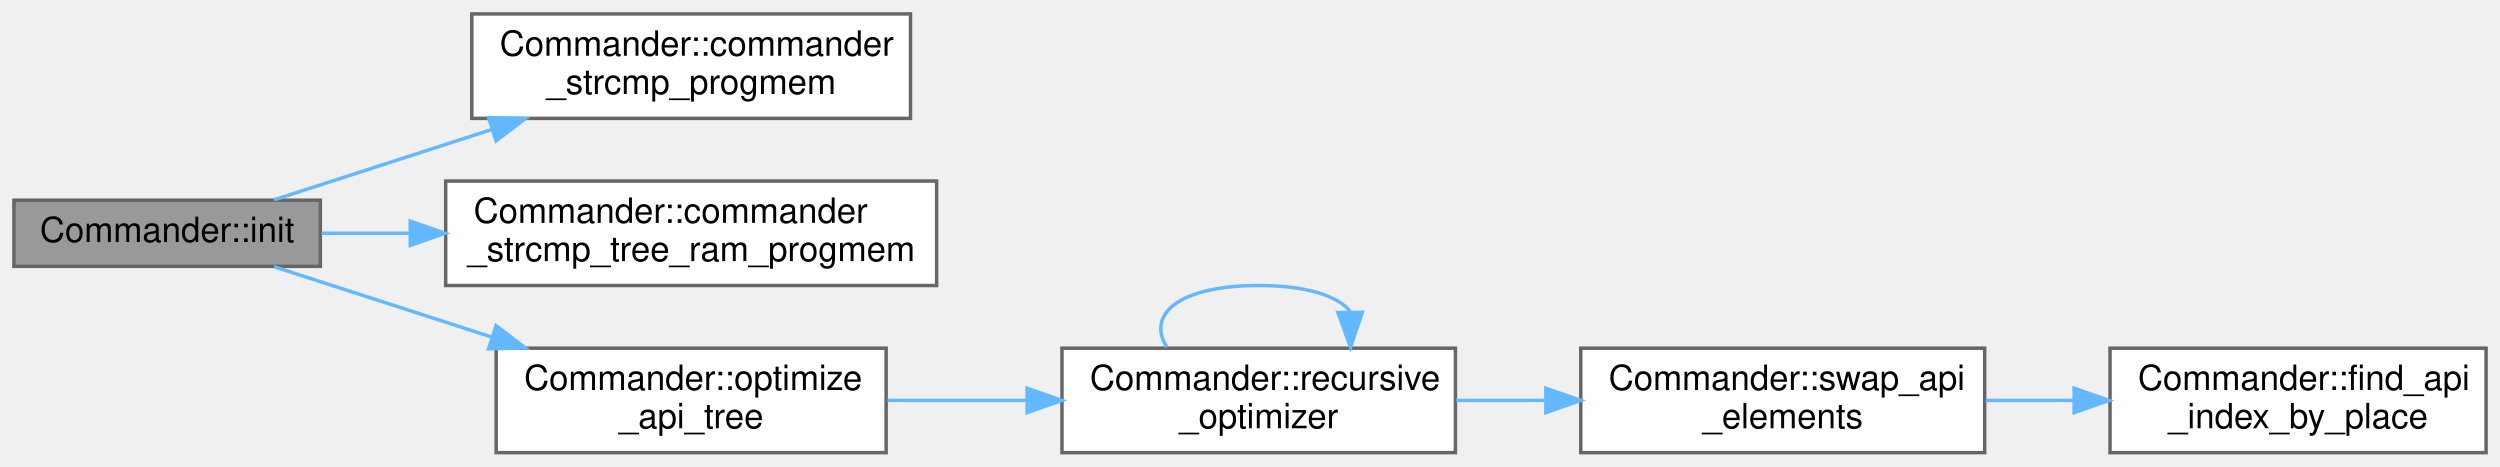
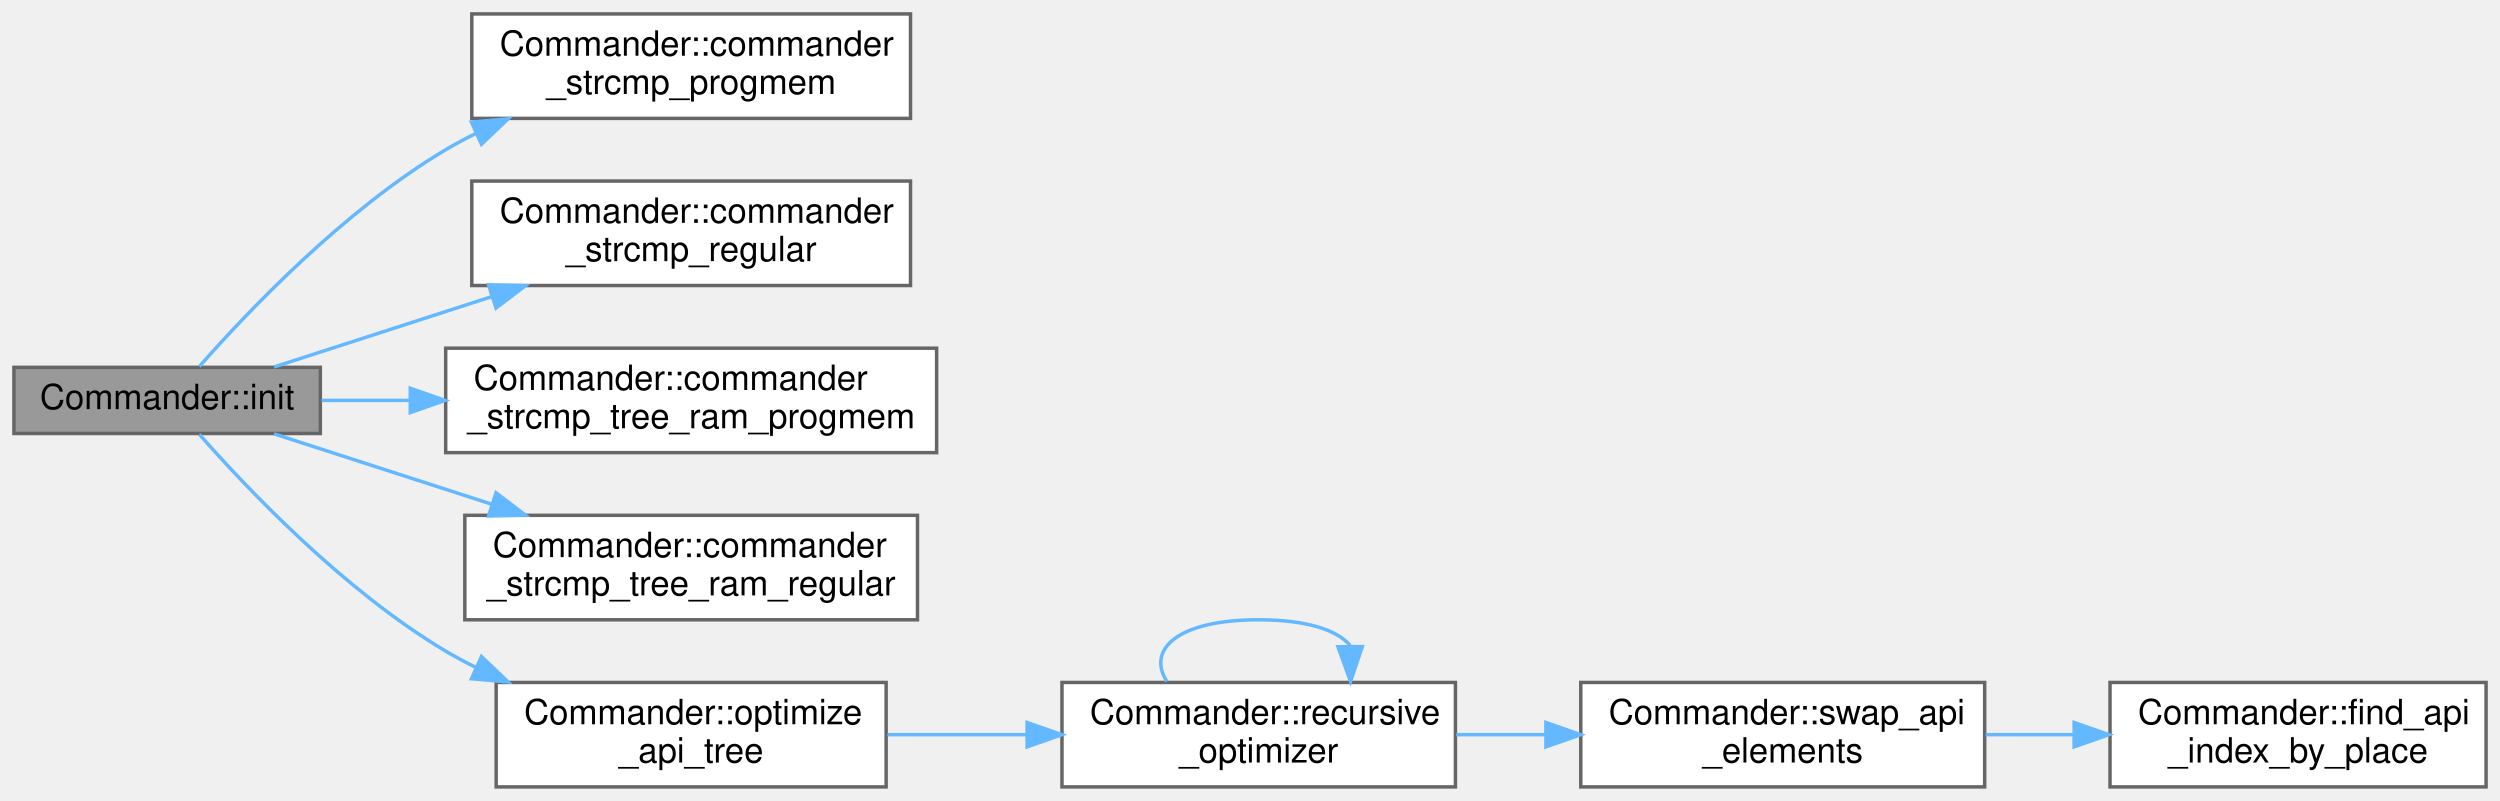
- <svg xmlns="http://www.w3.org/2000/svg" xmlns:xlink="http://www.w3.org/1999/xlink" width="718pt" height="134pt" viewBox="0.00 0.00 718.00 134.00">
-   <g id="graph0" class="graph" transform="scale(1 1) rotate(0) translate(4 130)">
+ <svg xmlns="http://www.w3.org/2000/svg" xmlns:xlink="http://www.w3.org/1999/xlink" width="718pt" height="230pt" viewBox="0.00 0.00 718.00 230.00">
+   <g id="graph0" class="graph" transform="scale(1 1) rotate(0) translate(4 226)">
    <g id="node1" class="node">
      <g id="a_node1">
        <a xlink:title="Initializer.">
-           <polygon fill="#999999" stroke="#666666" points="88,-72.5 0,-72.5 0,-53.5 88,-53.5 88,-72.5" />
-           <text text-anchor="middle" x="44" y="-60.5" font-family="Helvetica,sans-Serif" font-size="10.00">Commander::init</text>
+           <polygon fill="#999999" stroke="#666666" points="88,-120.5 0,-120.5 0,-101.5 88,-101.5 88,-120.5" />
+           <text text-anchor="middle" x="44" y="-108.5" font-family="Helvetica,sans-Serif" font-size="10.00">Commander::init</text>
        </a>
      </g>
    </g>
    <g id="node2" class="node">
      <g id="a_node2">
        <a xlink:href="class_commander.html#a427d055d672b7bbfc7f70005d48c372f" target="_top" xlink:title="Compare two API-tree element's name.">
-           <polygon fill="white" stroke="#666666" points="257.5,-126 131.5,-126 131.5,-96 257.5,-96 257.5,-126" />
-           <text text-anchor="start" x="139.5" y="-114" font-family="Helvetica,sans-Serif" font-size="10.00">Commander::commander</text>
-           <text text-anchor="middle" x="194.5" y="-103" font-family="Helvetica,sans-Serif" font-size="10.00">_strcmp_progmem</text>
+           <polygon fill="white" stroke="#666666" points="257.5,-222 131.5,-222 131.5,-192 257.5,-192 257.5,-222" />
+           <text text-anchor="start" x="139.5" y="-210" font-family="Helvetica,sans-Serif" font-size="10.00">Commander::commander</text>
+           <text text-anchor="middle" x="194.5" y="-199" font-family="Helvetica,sans-Serif" font-size="10.00">_strcmp_progmem</text>
        </a>
      </g>
    </g>
    <g id="edge1" class="edge">
-       <path fill="none" stroke="#63b8ff" d="M74.69,-72.6C92.6,-78.39 116,-85.95 137.29,-92.83" />
-       <polygon fill="#63b8ff" stroke="#63b8ff" points="136.31,-96.19 146.9,-95.94 138.46,-89.53 136.31,-96.19" />
+       <path fill="none" stroke="#63b8ff" d="M53.26,-120.75C66.67,-136 94.64,-165.57 124,-183 126.8,-184.66 129.73,-186.23 132.74,-187.71" />
+       <polygon fill="#63b8ff" stroke="#63b8ff" points="131.39,-190.94 141.94,-191.87 134.28,-184.56 131.39,-190.94" />
    </g>
    <g id="node3" class="node">
      <g id="a_node3">
-         <a xlink:href="class_commander.html#a2762a5be3813cd54c9091487829bdf8b" target="_top" xlink:title="Compare an API-tree element's name with a regular string.">
-           <polygon fill="white" stroke="#666666" points="265,-78 124,-78 124,-48 265,-48 265,-78" />
-           <text text-anchor="start" x="132" y="-66" font-family="Helvetica,sans-Serif" font-size="10.00">Commander::commander</text>
-           <text text-anchor="middle" x="194.5" y="-55" font-family="Helvetica,sans-Serif" font-size="10.00">_strcmp_tree_ram_progmem</text>
+         <a xlink:href="class_commander.html#ac1f57477577657c1df6fc30efaa05c7e" target="_top" xlink:title="Compare two API-tree element's name.">
+           <polygon fill="white" stroke="#666666" points="257.5,-174 131.5,-174 131.5,-144 257.5,-144 257.5,-174" />
+           <text text-anchor="start" x="139.5" y="-162" font-family="Helvetica,sans-Serif" font-size="10.00">Commander::commander</text>
+           <text text-anchor="middle" x="194.5" y="-151" font-family="Helvetica,sans-Serif" font-size="10.00">_strcmp_regular</text>
        </a>
      </g>
    </g>
    <g id="edge2" class="edge">
-       <path fill="none" stroke="#63b8ff" d="M88.35,-63C96.35,-63 104.93,-63 113.62,-63" />
-       <polygon fill="#63b8ff" stroke="#63b8ff" points="113.83,-66.5 123.83,-63 113.83,-59.5 113.83,-66.5" />
+       <path fill="none" stroke="#63b8ff" d="M74.69,-120.6C92.6,-126.39 116,-133.95 137.29,-140.83" />
+       <polygon fill="#63b8ff" stroke="#63b8ff" points="136.31,-144.19 146.9,-143.94 138.46,-137.53 136.31,-144.19" />
    </g>
    <g id="node4" class="node">
      <g id="a_node4">
+         <a xlink:href="class_commander.html#a2762a5be3813cd54c9091487829bdf8b" target="_top" xlink:title="Compare an API-tree element's name with a regular string.">
+           <polygon fill="white" stroke="#666666" points="265,-126 124,-126 124,-96 265,-96 265,-126" />
+           <text text-anchor="start" x="132" y="-114" font-family="Helvetica,sans-Serif" font-size="10.00">Commander::commander</text>
+           <text text-anchor="middle" x="194.5" y="-103" font-family="Helvetica,sans-Serif" font-size="10.00">_strcmp_tree_ram_progmem</text>
+         </a>
+       </g>
+     </g>
+     <g id="edge3" class="edge">
+       <path fill="none" stroke="#63b8ff" d="M88.35,-111C96.35,-111 104.93,-111 113.62,-111" />
+       <polygon fill="#63b8ff" stroke="#63b8ff" points="113.83,-114.5 123.83,-111 113.83,-107.5 113.83,-114.5" />
+     </g>
+     <g id="node5" class="node">
+       <g id="a_node5">
+         <a xlink:href="class_commander.html#ad445a486713469de3b397c6fe305c480" target="_top" xlink:title="Compare an API-tree element's name with a regular string.">
+           <polygon fill="white" stroke="#666666" points="259.5,-78 129.5,-78 129.5,-48 259.5,-48 259.5,-78" />
+           <text text-anchor="start" x="137.5" y="-66" font-family="Helvetica,sans-Serif" font-size="10.00">Commander::commander</text>
+           <text text-anchor="middle" x="194.5" y="-55" font-family="Helvetica,sans-Serif" font-size="10.00">_strcmp_tree_ram_regular</text>
+         </a>
+       </g>
+     </g>
+     <g id="edge4" class="edge">
+       <path fill="none" stroke="#63b8ff" d="M74.69,-101.4C92.6,-95.61 116,-88.05 137.29,-81.17" />
+       <polygon fill="#63b8ff" stroke="#63b8ff" points="138.46,-84.47 146.9,-78.06 136.31,-77.81 138.46,-84.47" />
+     </g>
+     <g id="node6" class="node">
+       <g id="a_node6">
        <a xlink:href="class_commander.html#ad435a3490d9ae4b4dda2c88e2fbf0421" target="_top" xlink:title="Optimizes the tree to make it balanced.">
          <polygon fill="white" stroke="#666666" points="250.5,-30 138.5,-30 138.5,0 250.5,0 250.5,-30" />
          <text text-anchor="start" x="146.5" y="-18" font-family="Helvetica,sans-Serif" font-size="10.00">Commander::optimize</text>
          <text text-anchor="middle" x="194.5" y="-7" font-family="Helvetica,sans-Serif" font-size="10.00">_api_tree</text>
        </a>
      </g>
    </g>
-     <g id="edge3" class="edge">
-       <path fill="none" stroke="#63b8ff" d="M74.69,-53.4C92.6,-47.61 116,-40.05 137.29,-33.17" />
-       <polygon fill="#63b8ff" stroke="#63b8ff" points="138.46,-36.47 146.9,-30.06 136.31,-29.81 138.46,-36.47" />
+     <g id="edge5" class="edge">
+       <path fill="none" stroke="#63b8ff" d="M53.26,-101.25C66.67,-86 94.64,-56.43 124,-39 126.8,-37.34 129.73,-35.77 132.74,-34.29" />
+       <polygon fill="#63b8ff" stroke="#63b8ff" points="134.28,-37.44 141.94,-30.13 131.39,-31.06 134.28,-37.44" />
    </g>
-     <g id="node5" class="node">
-       <g id="a_node5">
+     <g id="node7" class="node">
+       <g id="a_node7">
        <a xlink:href="class_commander.html#a8415264e9cdf820c7ad1872cc36811bd" target="_top" xlink:title="Recursive function optimize a section in the tree.">
          <polygon fill="white" stroke="#666666" points="414,-30 301,-30 301,0 414,0 414,-30" />
          <text text-anchor="start" x="309" y="-18" font-family="Helvetica,sans-Serif" font-size="10.00">Commander::recursive</text>
          <text text-anchor="middle" x="357.5" y="-7" font-family="Helvetica,sans-Serif" font-size="10.00">_optimizer</text>
        </a>
      </g>
    </g>
-     <g id="edge4" class="edge">
+     <g id="edge6" class="edge">
      <path fill="none" stroke="#63b8ff" d="M250.91,-15C263.81,-15 277.67,-15 290.96,-15" />
      <polygon fill="#63b8ff" stroke="#63b8ff" points="290.99,-18.5 300.99,-15 290.99,-11.5 290.99,-18.5" />
    </g>
-     <g id="edge5" class="edge">
+     <g id="edge7" class="edge">
      <path fill="none" stroke="#63b8ff" d="M331.13,-30.28C325.27,-39.41 334.06,-48 357.5,-48 371.42,-48 380.17,-44.97 383.76,-40.6" />
      <polygon fill="#63b8ff" stroke="#63b8ff" points="387.26,-40.31 383.87,-30.28 380.26,-40.24 387.26,-40.31" />
    </g>
-     <g id="node6" class="node">
-       <g id="a_node6">
+     <g id="node8" class="node">
+       <g id="a_node8">
        <a xlink:href="class_commander.html#a05f64743655f673fb18871e71ae75c9c" target="_top" xlink:title="Swap two API elements in the tree.">
          <polygon fill="white" stroke="#666666" points="566,-30 450,-30 450,0 566,0 566,-30" />
          <text text-anchor="start" x="458" y="-18" font-family="Helvetica,sans-Serif" font-size="10.00">Commander::swap_api</text>
          <text text-anchor="middle" x="508" y="-7" font-family="Helvetica,sans-Serif" font-size="10.00">_elements</text>
        </a>
      </g>
    </g>
-     <g id="edge6" class="edge">
+     <g id="edge8" class="edge">
      <path fill="none" stroke="#63b8ff" d="M414.22,-15C422.62,-15 431.36,-15 439.96,-15" />
      <polygon fill="#63b8ff" stroke="#63b8ff" points="439.98,-18.5 449.98,-15 439.98,-11.5 439.98,-18.5" />
    </g>
-     <g id="node7" class="node">
-       <g id="a_node7">
-         <a xlink:href="class_commander.html#aec3ddca4426c77b7ac39c0eaea641f68" target="_top" xlink:title="Find an API element in the tree by alphabetical place.">
+     <g id="node9" class="node">
+       <g id="a_node9">
+         <a xlink:href="class_commander.html#a8634a1c3c680d0a598fa8b6b5445ca39" target="_top" xlink:title="Find an API element in the tree by alphabetical place.">
          <polygon fill="white" stroke="#666666" points="710,-30 602,-30 602,0 710,0 710,-30" />
          <text text-anchor="start" x="610" y="-18" font-family="Helvetica,sans-Serif" font-size="10.00">Commander::find_api</text>
          <text text-anchor="middle" x="656" y="-7" font-family="Helvetica,sans-Serif" font-size="10.00">_index_by_place</text>
        </a>
      </g>
    </g>
-     <g id="edge7" class="edge">
+     <g id="edge9" class="edge">
      <path fill="none" stroke="#63b8ff" d="M566.28,-15C574.58,-15 583.15,-15 591.56,-15" />
      <polygon fill="#63b8ff" stroke="#63b8ff" points="591.69,-18.5 601.69,-15 591.69,-11.5 591.69,-18.5" />
    </g>
  </g>
</svg>
